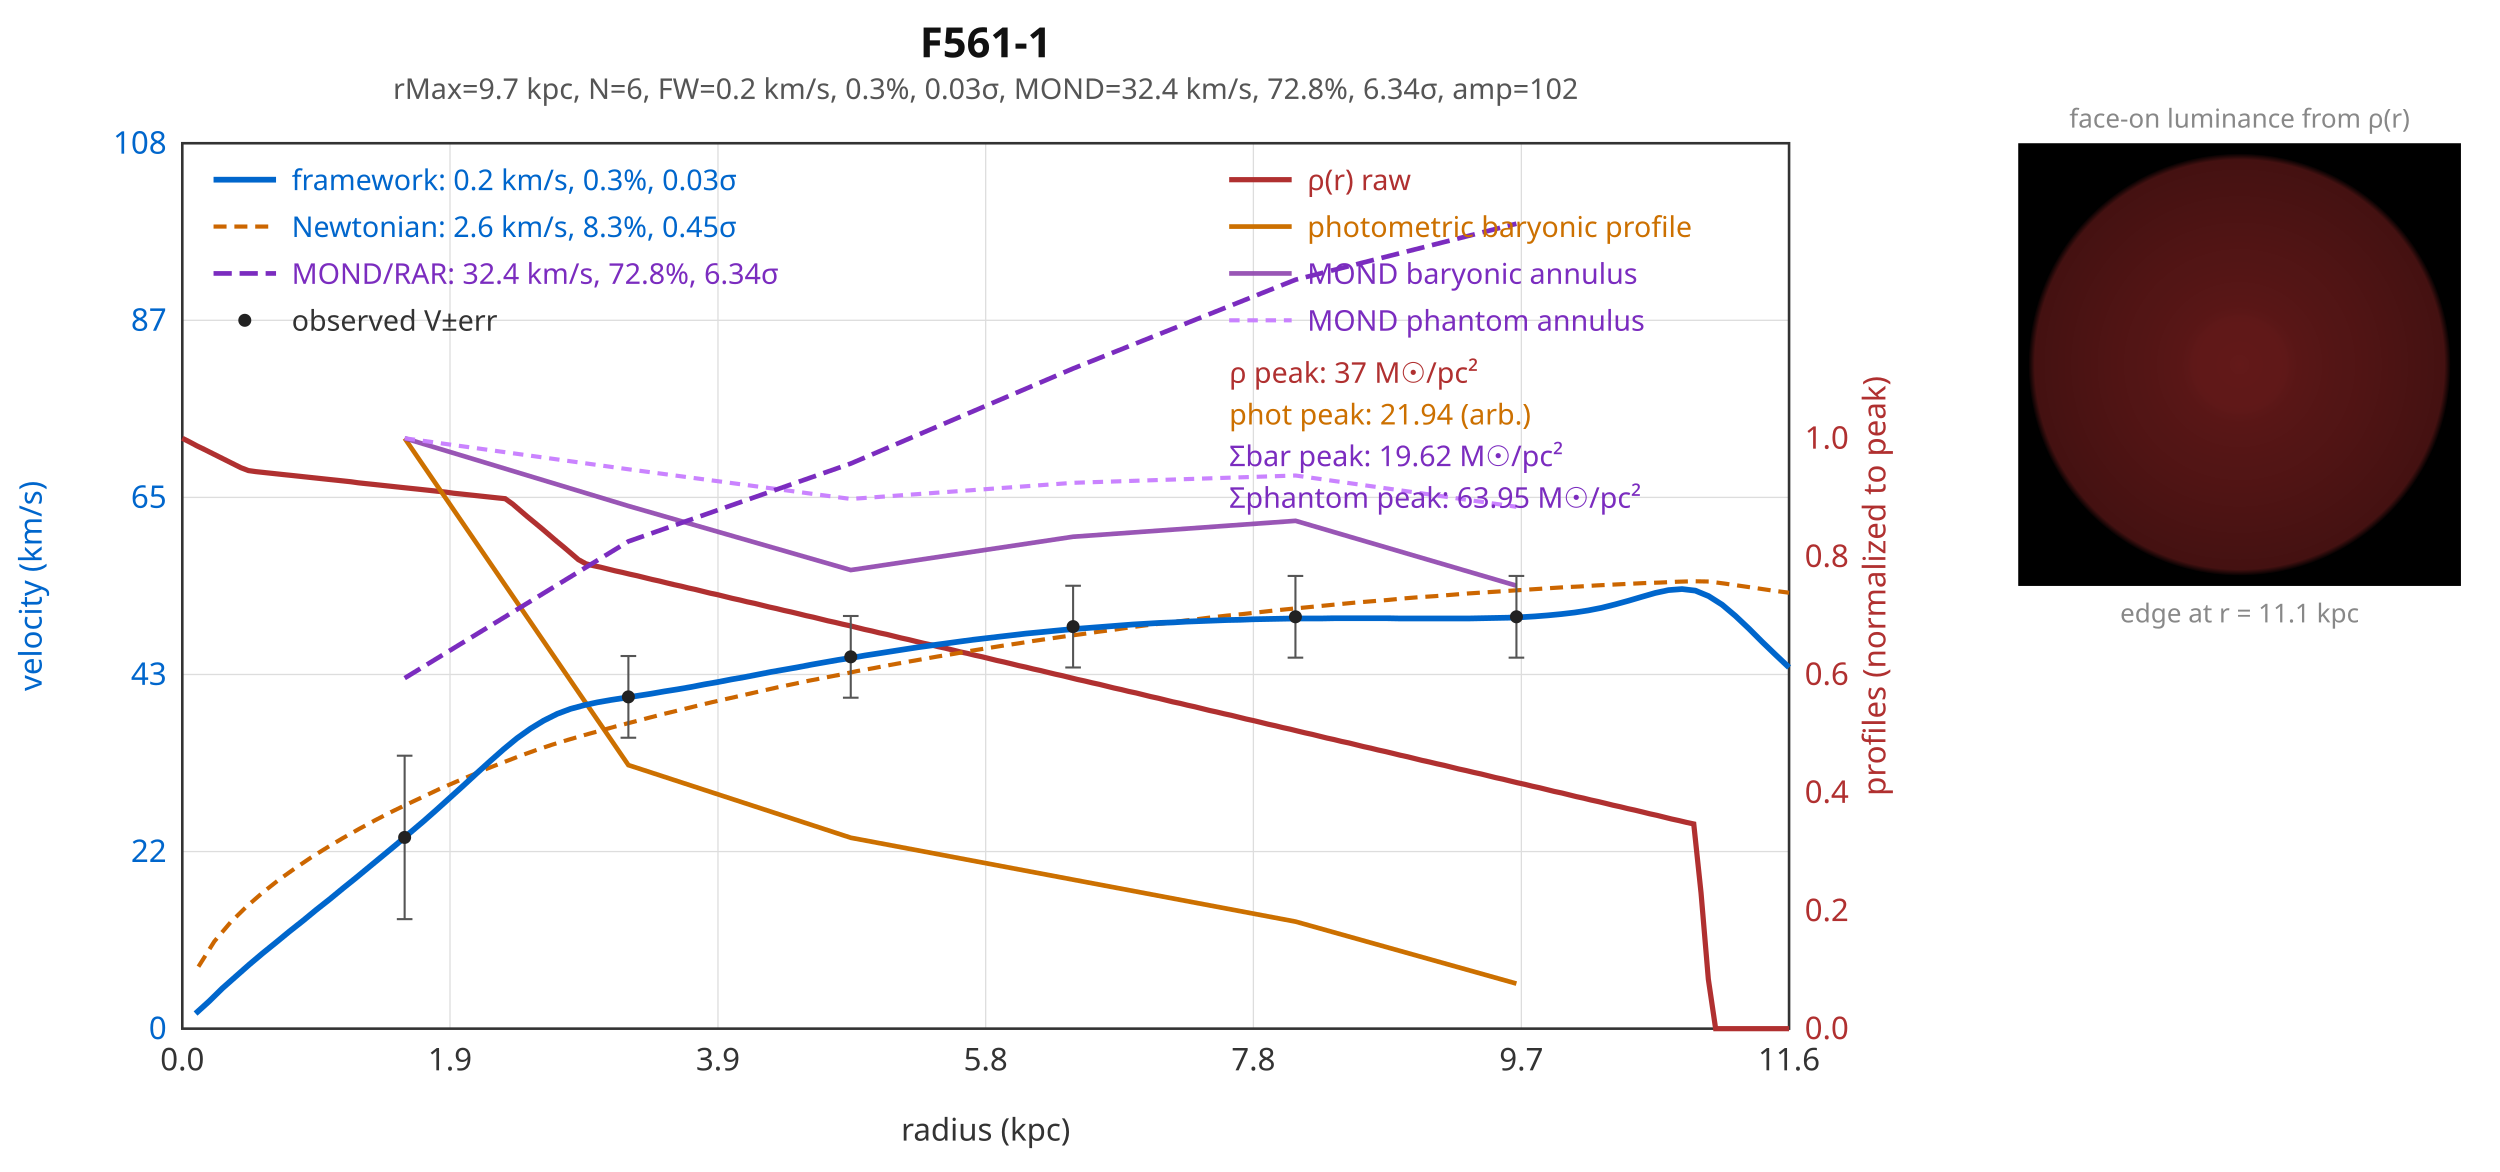
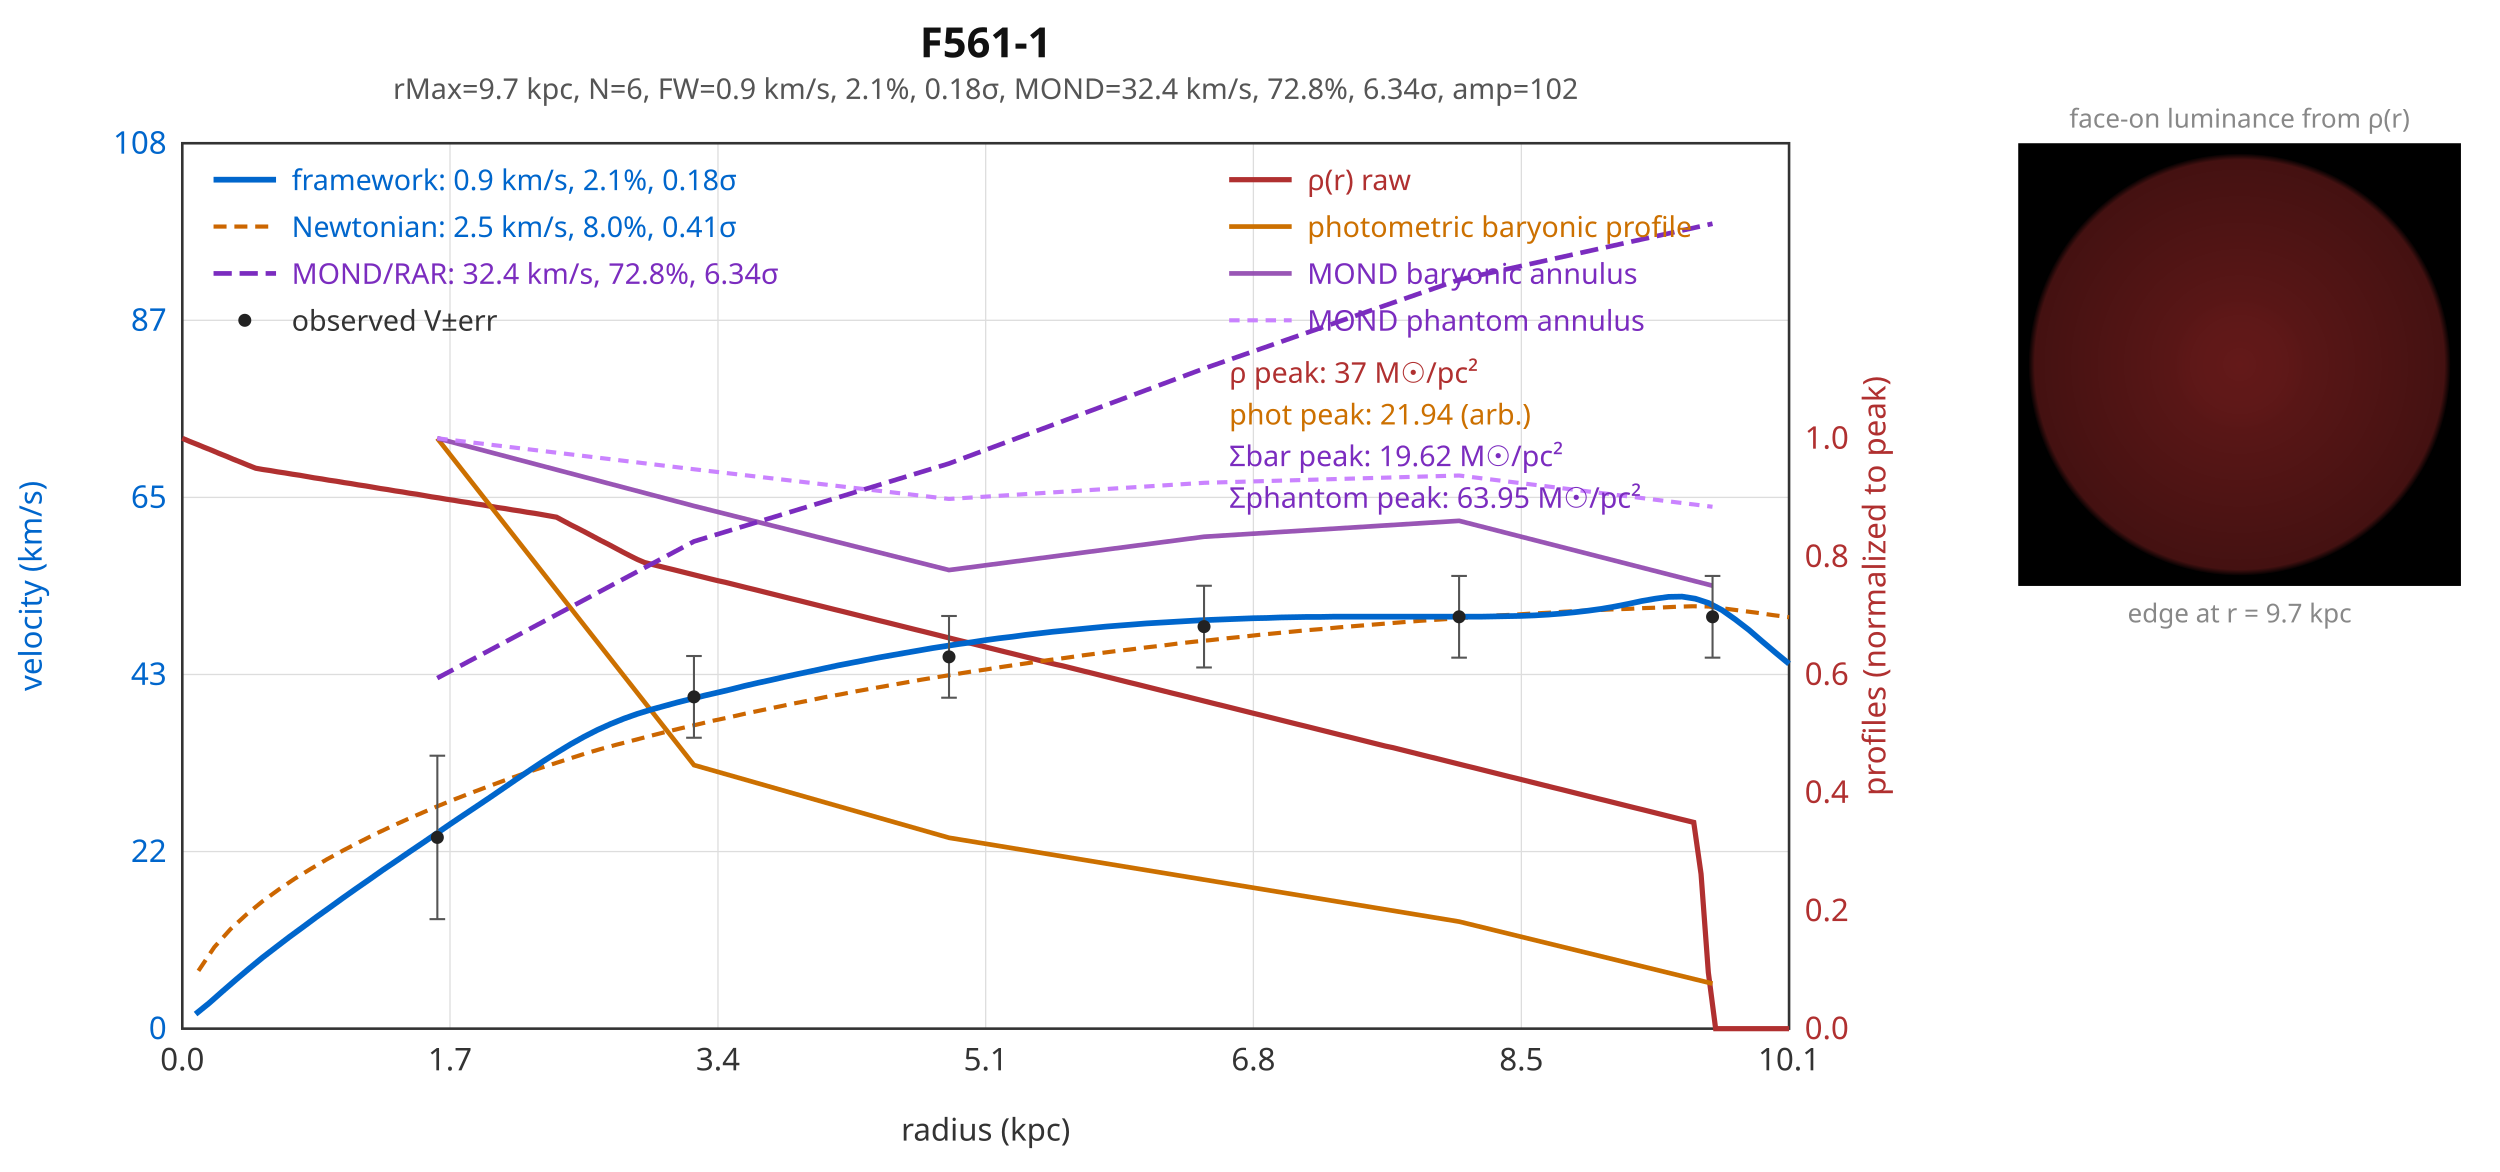
<svg xmlns="http://www.w3.org/2000/svg" viewBox="0 0 960 450" width="960" height="450" font-family="sans-serif" font-size="12">
  <style>
  .ax { stroke: #333; stroke-width: 1; fill: none; }
  .grid { stroke: #ddd; stroke-width: 0.5; fill: none; }
  .lbl { fill: #333; }
  .lbl-l { fill: #0066cc; }
  .lbl-r { fill: #b03030; }
  .obs { fill: #222; }
  .err { stroke: #555; stroke-width: 0.8; fill: none; }
  .fw { stroke: #0066cc; stroke-width: 2.2; fill: none; }
  .nt { stroke: #cc6600; stroke-width: 1.6; fill: none; stroke-dasharray: 5,3; }
  .mond { stroke: #7b2cbf; stroke-width: 1.8; fill: none; stroke-dasharray: 7,3; }
  .lbl-p { fill: #cc7000; }
  .lbl-m { fill: #7b2cbf; }
  .rho { stroke: #b03030; stroke-width: 2.0; fill: none; }
  .phot { stroke: #cc7000; stroke-width: 1.8; fill: none; }
  .mbar { stroke: #8e44ad; stroke-width: 1.8; fill: none; opacity: 0.9; }
  .mph { stroke: #c77dff; stroke-width: 1.6; fill: none; stroke-dasharray: 4,3; opacity: 0.95; }
  .title { fill: #111; font-size: 16px; font-weight: 600; }
  .subtitle { fill: #555; font-size: 11px; }
  .preview-bg { fill: #000; }
  .preview-lbl { fill: #888; font-size: 10px; }
  .legend { font-size: 11px; }
</style>
  <text x="378.5" y="22" text-anchor="middle" class="title">F561-1</text>
-   <text x="378.5" y="38" text-anchor="middle" class="subtitle">rMax=9.7 kpc, N=6, FW=0.2 km/s, 0.3%, 0.03σ, MOND=32.4 km/s, 72.8%, 6.34σ, amp=102</text>
+   <text x="378.5" y="38" text-anchor="middle" class="subtitle">rMax=9.7 kpc, N=6, FW=0.9 km/s, 2.1%, 0.18σ, MOND=32.4 km/s, 72.8%, 6.34σ, amp=102</text>
  <line x1="70" y1="395.0" x2="687" y2="395.0" class="grid" />
  <text x="64" y="399.0" text-anchor="end" class="lbl-l">0</text>
  <line x1="70" y1="327.0" x2="687" y2="327.0" class="grid" />
  <text x="64" y="331.0" text-anchor="end" class="lbl-l">22</text>
  <line x1="70" y1="259.0" x2="687" y2="259.0" class="grid" />
  <text x="64" y="263.0" text-anchor="end" class="lbl-l">43</text>
  <line x1="70" y1="191.0" x2="687" y2="191.0" class="grid" />
  <text x="64" y="195.0" text-anchor="end" class="lbl-l">65</text>
  <line x1="70" y1="123.0" x2="687" y2="123.0" class="grid" />
  <text x="64" y="127.0" text-anchor="end" class="lbl-l">87</text>
  <line x1="70" y1="55.0" x2="687" y2="55.0" class="grid" />
  <text x="64" y="59.0" text-anchor="end" class="lbl-l">108</text>
  <text x="693" y="399.0" text-anchor="start" class="lbl-r">0.0</text>
  <text x="693" y="353.7" text-anchor="start" class="lbl-r">0.2</text>
  <text x="693" y="308.3" text-anchor="start" class="lbl-r">0.4</text>
  <text x="693" y="263.0" text-anchor="start" class="lbl-r">0.6</text>
  <text x="693" y="217.7" text-anchor="start" class="lbl-r">0.8</text>
  <text x="693" y="172.3" text-anchor="start" class="lbl-r">1.0</text>
  <line x1="70.0" y1="55" x2="70.0" y2="395" class="grid" />
  <text x="70.0" y="411" text-anchor="middle" class="lbl">0.0</text>
  <line x1="172.8" y1="55" x2="172.8" y2="395" class="grid" />
-   <text x="172.8" y="411" text-anchor="middle" class="lbl">1.9</text>
+   <text x="172.8" y="411" text-anchor="middle" class="lbl">1.7</text>
  <line x1="275.7" y1="55" x2="275.7" y2="395" class="grid" />
-   <text x="275.7" y="411" text-anchor="middle" class="lbl">3.9</text>
+   <text x="275.7" y="411" text-anchor="middle" class="lbl">3.4</text>
  <line x1="378.5" y1="55" x2="378.5" y2="395" class="grid" />
-   <text x="378.5" y="411" text-anchor="middle" class="lbl">5.8</text>
+   <text x="378.5" y="411" text-anchor="middle" class="lbl">5.1</text>
  <line x1="481.3" y1="55" x2="481.3" y2="395" class="grid" />
-   <text x="481.3" y="411" text-anchor="middle" class="lbl">7.8</text>
+   <text x="481.3" y="411" text-anchor="middle" class="lbl">6.8</text>
  <line x1="584.2" y1="55" x2="584.2" y2="395" class="grid" />
-   <text x="584.2" y="411" text-anchor="middle" class="lbl">9.7</text>
+   <text x="584.2" y="411" text-anchor="middle" class="lbl">8.5</text>
  <line x1="687.0" y1="55" x2="687.0" y2="395" class="grid" />
-   <text x="687.0" y="411" text-anchor="middle" class="lbl">11.6</text>
+   <text x="687.0" y="411" text-anchor="middle" class="lbl">10.1</text>
  <text x="378.5" y="438" text-anchor="middle" class="lbl">radius (kpc)</text>
  <text x="16" y="225" text-anchor="middle" class="lbl-l" transform="rotate(-90, 16, 225)">velocity (km/s)</text>
  <text x="724" y="225" text-anchor="middle" class="lbl-r" transform="rotate(-90, 724, 225)">profiles (normalized to peak)</text>
  <rect x="70" y="55" width="617" height="340" class="ax" />
-   <path d="M 70.0,168.3 L 72.8,169.7 L 75.6,171.2 L 78.5,172.6 L 81.3,174.0 L 84.1,175.4 L 86.9,176.8 L 89.7,178.2 L 92.5,179.6 L 95.4,180.7 L 98.2,181.1 L 101.0,181.4 L 103.8,181.7 L 106.6,182.0 L 109.4,182.3 L 112.3,182.6 L 115.1,182.9 L 117.9,183.2 L 120.7,183.5 L 123.5,183.8 L 126.3,184.1 L 129.2,184.4 L 132.0,184.7 L 134.8,185.0 L 137.6,185.4 L 140.4,185.7 L 143.3,186.0 L 146.1,186.3 L 148.9,186.6 L 151.7,186.9 L 154.5,187.2 L 157.3,187.5 L 160.2,187.8 L 163.0,188.1 L 165.8,188.4 L 168.6,188.7 L 171.4,189.0 L 174.2,189.4 L 177.1,189.7 L 179.9,190.0 L 182.7,190.3 L 185.5,190.6 L 188.3,190.9 L 191.1,191.2 L 194.0,191.5 L 196.8,193.5 L 199.6,195.9 L 202.4,198.3 L 205.2,200.6 L 208.1,203.0 L 210.9,205.4 L 213.7,207.8 L 216.5,210.1 L 219.3,212.5 L 222.1,214.9 L 225.0,216.5 L 227.8,217.2 L 230.6,217.8 L 233.4,218.5 L 236.2,219.2 L 239.0,219.8 L 241.9,220.5 L 244.7,221.1 L 247.5,221.8 L 250.3,222.5 L 253.1,223.1 L 255.9,223.8 L 258.8,224.5 L 261.6,225.1 L 264.4,225.8 L 267.2,226.4 L 270.0,227.1 L 272.8,227.8 L 275.7,228.4 L 278.5,229.1 L 281.3,229.8 L 284.1,230.4 L 286.9,231.1 L 289.8,231.7 L 292.6,232.4 L 295.4,233.1 L 298.2,233.7 L 301.0,234.4 L 303.8,235.0 L 306.7,235.7 L 309.5,236.4 L 312.3,237.0 L 315.1,237.7 L 317.9,238.4 L 320.7,239.0 L 323.6,239.7 L 326.4,240.3 L 329.2,241.0 L 332.0,241.7 L 334.8,242.3 L 337.6,243.0 L 340.5,243.6 L 343.3,244.3 L 346.1,245.0 L 348.9,245.6 L 351.7,246.3 L 354.6,247.0 L 357.4,247.6 L 360.2,248.3 L 363.0,248.9 L 365.8,249.6 L 368.6,250.3 L 371.5,250.9 L 374.3,251.6 L 377.1,252.2 L 379.9,252.9 L 382.7,253.6 L 385.5,254.2 L 388.4,254.9 L 391.2,255.6 L 394.0,256.2 L 396.8,256.9 L 399.6,257.5 L 402.4,258.2 L 405.3,258.9 L 408.1,259.5 L 410.9,260.2 L 413.7,260.9 L 416.5,261.5 L 419.4,262.2 L 422.2,262.8 L 425.0,263.5 L 427.8,264.2 L 430.6,264.8 L 433.4,265.5 L 436.3,266.1 L 439.1,266.8 L 441.9,267.5 L 444.7,268.1 L 447.5,268.8 L 450.3,269.5 L 453.2,270.1 L 456.0,270.8 L 458.8,271.4 L 461.6,272.1 L 464.4,272.8 L 467.2,273.4 L 470.1,274.1 L 472.9,274.7 L 475.7,275.4 L 478.5,276.1 L 481.3,276.7 L 484.2,277.4 L 487.0,278.1 L 489.8,278.7 L 492.6,279.4 L 495.4,280.0 L 498.2,280.7 L 501.1,281.4 L 503.9,282.0 L 506.7,282.7 L 509.5,283.4 L 512.3,284.0 L 515.1,284.7 L 518.0,285.3 L 520.8,286.0 L 523.6,286.7 L 526.4,287.3 L 529.2,288.0 L 532.0,288.6 L 534.9,289.3 L 537.7,290.0 L 540.5,290.6 L 543.3,291.3 L 546.1,292.0 L 548.9,292.6 L 551.8,293.3 L 554.6,293.9 L 557.4,294.6 L 560.2,295.3 L 563.0,295.9 L 565.9,296.6 L 568.7,297.2 L 571.5,297.9 L 574.3,298.6 L 577.1,299.2 L 579.9,299.9 L 582.8,300.6 L 585.6,301.2 L 588.4,301.9 L 591.2,302.5 L 594.0,303.2 L 596.8,303.9 L 599.7,304.5 L 602.5,305.2 L 605.3,305.9 L 608.1,306.5 L 610.9,307.2 L 613.7,307.8 L 616.6,308.5 L 619.4,309.2 L 622.2,309.8 L 625.0,310.5 L 627.8,311.1 L 630.7,311.8 L 633.5,312.5 L 636.3,313.1 L 639.1,313.8 L 641.9,314.5 L 644.7,315.1 L 647.6,315.8 L 650.4,316.4 L 653.2,342.9 L 656.0,376.0 L 658.8,395.0 L 661.6,395.0 L 664.5,395.0 L 667.3,395.0 L 670.1,395.0 L 672.9,395.0 L 675.7,395.0 L 678.5,395.0 L 681.4,395.0 L 684.2,395.0 L 687.0,395.0" class="rho" />
-   <path d="M 155.4,168.3 L 241.3,293.8 L 326.7,321.7 L 412.1,337.8 L 497.5,353.9 L 582.3,377.7" class="phot" />
-   <path d="M 155.4,168.3 L 241.3,194.3 L 326.7,218.9 L 412.1,206.1 L 497.5,200.0 L 582.3,224.9" class="mbar" />
-   <path d="M 155.4,168.3 L 241.3,180.2 L 326.7,191.6 L 412.1,185.4 L 497.5,182.6 L 582.3,194.6" class="mph" />
-   <path d="M 76.2,371.2 L 82.3,361.5 L 88.5,354.2 L 94.7,348.1 L 100.8,342.8 L 107.0,337.9 L 113.2,333.5 L 119.4,329.3 L 125.5,325.5 L 131.7,321.8 L 137.9,318.3 L 144.0,315.0 L 150.2,311.8 L 156.4,308.8 L 162.6,305.9 L 168.7,303.0 L 174.9,300.3 L 181.1,297.7 L 187.2,295.1 L 193.4,292.7 L 199.6,290.3 L 205.7,288.1 L 211.9,286.0 L 218.1,284.1 L 224.3,282.3 L 230.4,280.6 L 236.6,278.9 L 242.8,277.3 L 248.9,275.7 L 255.1,274.1 L 261.3,272.6 L 267.4,271.1 L 273.6,269.6 L 279.8,268.2 L 286.0,266.8 L 292.1,265.4 L 298.3,264.0 L 304.5,262.7 L 310.6,261.4 L 316.8,260.2 L 323.0,259.0 L 329.1,257.7 L 335.3,256.6 L 341.5,255.4 L 347.6,254.3 L 353.8,253.2 L 360.0,252.1 L 366.2,251.1 L 372.3,250.0 L 378.5,249.0 L 384.7,248.0 L 390.8,247.1 L 397.0,246.1 L 403.2,245.2 L 409.4,244.3 L 415.5,243.5 L 421.7,242.6 L 427.9,241.8 L 434.0,240.9 L 440.2,240.1 L 446.4,239.4 L 452.5,238.6 L 458.7,237.9 L 464.9,237.1 L 471.1,236.4 L 477.2,235.8 L 483.4,235.1 L 489.6,234.4 L 495.7,233.8 L 501.9,233.2 L 508.1,232.6 L 514.2,232.0 L 520.4,231.4 L 526.6,230.9 L 532.8,230.4 L 538.9,229.8 L 545.1,229.3 L 551.3,228.9 L 557.4,228.4 L 563.6,227.9 L 569.8,227.5 L 575.9,227.1 L 582.1,226.7 L 588.3,226.3 L 594.4,225.9 L 600.6,225.5 L 606.8,225.2 L 613.0,224.8 L 619.1,224.5 L 625.3,224.2 L 631.5,223.9 L 637.6,223.7 L 643.8,223.4 L 650.0,223.2 L 656.2,223.3 L 662.3,224.1 L 668.5,225.0 L 674.7,225.9 L 680.8,226.8 L 687.0,227.6" class="nt" />
-   <path d="M 155.4,260.4 L 241.3,207.9 L 326.7,178.0 L 412.1,141.5 L 497.5,107.4 L 582.3,85.9" class="mond" />
-   <path d="M 75.1,389.2 L 80.3,384.5 L 85.4,379.5 L 90.6,374.9 L 95.7,370.4 L 100.8,366.1 L 106.0,361.9 L 111.1,357.7 L 116.3,353.6 L 121.4,349.4 L 126.6,345.3 L 131.7,341.1 L 136.8,337.0 L 142.0,332.7 L 147.1,328.5 L 152.3,324.2 L 157.4,319.8 L 162.6,315.4 L 167.7,310.9 L 172.8,306.3 L 178.0,301.6 L 183.1,296.9 L 188.3,292.2 L 193.4,287.7 L 198.5,283.5 L 203.7,279.8 L 208.8,276.7 L 214.0,274.1 L 219.1,272.2 L 224.3,270.8 L 229.4,269.7 L 234.5,268.8 L 239.7,268.0 L 244.8,267.2 L 250.0,266.4 L 255.1,265.5 L 260.2,264.7 L 265.4,263.8 L 270.5,262.8 L 275.7,261.9 L 280.8,260.9 L 286.0,260.0 L 291.1,259.0 L 296.2,258.0 L 301.4,257.1 L 306.5,256.2 L 311.7,255.2 L 316.8,254.3 L 321.9,253.4 L 327.1,252.6 L 332.2,251.7 L 337.4,250.9 L 342.5,250.1 L 347.6,249.3 L 352.8,248.5 L 357.9,247.8 L 363.1,247.1 L 368.2,246.4 L 373.4,245.7 L 378.5,245.1 L 383.6,244.5 L 388.8,243.9 L 393.9,243.3 L 399.1,242.8 L 404.2,242.3 L 409.4,241.8 L 414.5,241.4 L 419.6,241.0 L 424.8,240.6 L 429.9,240.2 L 435.1,239.8 L 440.2,239.5 L 445.3,239.2 L 450.5,239.0 L 455.6,238.7 L 460.8,238.5 L 465.9,238.3 L 471.1,238.1 L 476.2,238.0 L 481.3,237.8 L 486.5,237.7 L 491.6,237.6 L 496.8,237.5 L 501.9,237.5 L 507.0,237.5 L 512.2,237.4 L 517.3,237.4 L 522.5,237.4 L 527.6,237.4 L 532.8,237.4 L 537.9,237.5 L 543.0,237.5 L 548.2,237.5 L 553.3,237.5 L 558.5,237.5 L 563.6,237.5 L 568.7,237.4 L 573.9,237.3 L 579.0,237.2 L 584.2,237.0 L 589.3,236.7 L 594.4,236.3 L 599.6,235.8 L 604.7,235.2 L 609.9,234.4 L 615.0,233.4 L 620.2,232.1 L 625.3,230.7 L 630.4,229.2 L 635.6,227.7 L 640.7,226.6 L 645.9,226.2 L 651.0,226.8 L 656.1,228.9 L 661.3,232.2 L 666.4,236.5 L 671.6,241.4 L 676.7,246.5 L 681.9,251.5 L 687.0,256.3" class="fw" />
-   <line x1="155.38" y1="290.19" x2="155.38" y2="352.95" class="err" />
-   <line x1="152.38" y1="290.19" x2="158.38" y2="290.19" class="err" />
-   <line x1="152.38" y1="352.95" x2="158.38" y2="352.95" class="err" />
-   <circle cx="155.38" cy="321.57" r="2.5" class="obs" />
-   <line x1="241.30" y1="251.91" x2="241.30" y2="283.29" class="err" />
-   <line x1="238.30" y1="251.91" x2="244.30" y2="251.91" class="err" />
-   <line x1="238.30" y1="283.29" x2="244.30" y2="283.29" class="err" />
-   <circle cx="241.30" cy="267.60" r="2.5" class="obs" />
-   <line x1="326.69" y1="236.54" x2="326.69" y2="267.92" class="err" />
-   <line x1="323.69" y1="236.54" x2="329.69" y2="236.54" class="err" />
-   <line x1="323.69" y1="267.92" x2="329.69" y2="267.92" class="err" />
-   <circle cx="326.69" cy="252.23" r="2.5" class="obs" />
-   <line x1="412.07" y1="224.93" x2="412.07" y2="256.31" class="err" />
-   <line x1="409.07" y1="224.93" x2="415.07" y2="224.93" class="err" />
-   <line x1="409.07" y1="256.31" x2="415.07" y2="256.31" class="err" />
-   <circle cx="412.07" cy="240.62" r="2.5" class="obs" />
-   <line x1="497.45" y1="221.16" x2="497.45" y2="252.54" class="err" />
-   <line x1="494.45" y1="221.16" x2="500.45" y2="221.16" class="err" />
-   <line x1="494.45" y1="252.54" x2="500.45" y2="252.54" class="err" />
-   <circle cx="497.45" cy="236.85" r="2.5" class="obs" />
-   <line x1="582.31" y1="221.16" x2="582.31" y2="252.54" class="err" />
-   <line x1="579.31" y1="221.16" x2="585.31" y2="221.16" class="err" />
-   <line x1="579.31" y1="252.54" x2="585.31" y2="252.54" class="err" />
-   <circle cx="582.31" cy="236.85" r="2.5" class="obs" />
+   <path d="M 70.0,168.3 L 72.8,169.5 L 75.6,170.6 L 78.5,171.8 L 81.3,172.9 L 84.1,174.1 L 86.9,175.2 L 89.7,176.4 L 92.5,177.5 L 95.4,178.7 L 98.2,179.8 L 101.0,180.3 L 103.8,180.7 L 106.6,181.2 L 109.4,181.6 L 112.3,182.1 L 115.1,182.5 L 117.9,183.0 L 120.7,183.5 L 123.5,183.9 L 126.3,184.4 L 129.2,184.8 L 132.0,185.3 L 134.8,185.7 L 137.6,186.2 L 140.4,186.6 L 143.3,187.1 L 146.1,187.6 L 148.9,188.0 L 151.7,188.5 L 154.5,188.9 L 157.3,189.4 L 160.2,189.8 L 163.0,190.3 L 165.8,190.8 L 168.6,191.2 L 171.4,191.7 L 174.2,192.1 L 177.1,192.6 L 179.9,193.0 L 182.7,193.5 L 185.5,193.9 L 188.3,194.4 L 191.1,194.9 L 194.0,195.3 L 196.8,195.8 L 199.6,196.2 L 202.4,196.7 L 205.2,197.1 L 208.1,197.6 L 210.9,198.1 L 213.7,198.6 L 216.5,200.1 L 219.3,201.6 L 222.1,203.0 L 225.0,204.5 L 227.8,206.0 L 230.6,207.5 L 233.4,208.9 L 236.2,210.4 L 239.0,211.9 L 241.9,213.4 L 244.7,214.8 L 247.5,216.0 L 250.3,216.7 L 253.1,217.4 L 255.9,218.1 L 258.8,218.8 L 261.6,219.5 L 264.4,220.2 L 267.2,220.9 L 270.0,221.6 L 272.8,222.3 L 275.7,223.0 L 278.5,223.6 L 281.3,224.3 L 284.1,225.0 L 286.9,225.7 L 289.8,226.4 L 292.6,227.1 L 295.4,227.8 L 298.2,228.5 L 301.0,229.2 L 303.8,229.9 L 306.7,230.6 L 309.5,231.3 L 312.3,232.0 L 315.1,232.7 L 317.9,233.4 L 320.7,234.1 L 323.6,234.8 L 326.4,235.5 L 329.2,236.2 L 332.0,236.9 L 334.8,237.6 L 337.6,238.3 L 340.5,239.0 L 343.3,239.7 L 346.1,240.4 L 348.9,241.1 L 351.7,241.8 L 354.6,242.5 L 357.4,243.2 L 360.2,243.9 L 363.0,244.6 L 365.8,245.3 L 368.6,246.0 L 371.5,246.7 L 374.3,247.4 L 377.1,248.1 L 379.9,248.8 L 382.7,249.5 L 385.5,250.2 L 388.4,250.9 L 391.2,251.6 L 394.0,252.3 L 396.8,253.0 L 399.6,253.7 L 402.4,254.4 L 405.3,255.1 L 408.1,255.7 L 410.9,256.4 L 413.7,257.1 L 416.5,257.8 L 419.4,258.5 L 422.2,259.2 L 425.0,259.9 L 427.8,260.6 L 430.6,261.3 L 433.4,262.0 L 436.3,262.7 L 439.1,263.4 L 441.9,264.1 L 444.7,264.8 L 447.5,265.5 L 450.3,266.2 L 453.2,266.9 L 456.0,267.6 L 458.8,268.3 L 461.6,269.0 L 464.4,269.7 L 467.2,270.4 L 470.1,271.1 L 472.9,271.8 L 475.7,272.5 L 478.5,273.2 L 481.3,273.9 L 484.2,274.6 L 487.0,275.3 L 489.8,276.0 L 492.6,276.7 L 495.4,277.4 L 498.2,278.1 L 501.1,278.8 L 503.9,279.5 L 506.7,280.2 L 509.5,280.9 L 512.3,281.6 L 515.1,282.3 L 518.0,283.0 L 520.8,283.7 L 523.6,284.4 L 526.4,285.1 L 529.2,285.8 L 532.0,286.5 L 534.9,287.1 L 537.7,287.8 L 540.5,288.5 L 543.3,289.2 L 546.1,289.9 L 548.9,290.6 L 551.8,291.3 L 554.6,292.0 L 557.4,292.7 L 560.2,293.4 L 563.0,294.1 L 565.9,294.8 L 568.7,295.5 L 571.5,296.2 L 574.3,296.9 L 577.1,297.6 L 579.9,298.3 L 582.8,299.0 L 585.6,299.7 L 588.4,300.4 L 591.2,301.1 L 594.0,301.8 L 596.8,302.5 L 599.7,303.2 L 602.5,303.9 L 605.3,304.6 L 608.1,305.3 L 610.9,306.0 L 613.7,306.7 L 616.6,307.4 L 619.4,308.1 L 622.2,308.8 L 625.0,309.5 L 627.8,310.2 L 630.7,310.9 L 633.5,311.6 L 636.3,312.3 L 639.1,313.0 L 641.9,313.7 L 644.7,314.4 L 647.6,315.1 L 650.4,315.8 L 653.2,335.6 L 656.0,373.4 L 658.8,395.0 L 661.6,395.0 L 664.5,395.0 L 667.3,395.0 L 670.1,395.0 L 672.9,395.0 L 675.7,395.0 L 678.5,395.0 L 681.4,395.0 L 684.2,395.0 L 687.0,395.0" class="rho" />
+   <path d="M 167.9,168.3 L 266.5,293.8 L 364.4,321.7 L 462.4,337.8 L 560.3,353.9 L 657.6,377.7" class="phot" />
+   <path d="M 167.9,168.3 L 266.5,194.3 L 364.4,218.9 L 462.4,206.1 L 560.3,200.0 L 657.6,224.9" class="mbar" />
+   <path d="M 167.9,168.3 L 266.5,180.2 L 364.4,191.6 L 462.4,185.4 L 560.3,182.6 L 657.6,194.6" class="mph" />
+   <path d="M 76.2,372.8 L 82.3,363.7 L 88.5,356.8 L 94.7,351.1 L 100.8,346.1 L 107.0,341.6 L 113.2,337.4 L 119.4,333.6 L 125.5,330.0 L 131.7,326.6 L 137.9,323.4 L 144.0,320.3 L 150.2,317.4 L 156.4,314.6 L 162.6,311.9 L 168.7,309.3 L 174.9,306.8 L 181.1,304.4 L 187.2,302.1 L 193.4,299.8 L 199.6,297.6 L 205.7,295.5 L 211.9,293.5 L 218.1,291.5 L 224.3,289.5 L 230.4,287.7 L 236.6,286.0 L 242.8,284.4 L 248.9,282.8 L 255.1,281.2 L 261.3,279.7 L 267.4,278.3 L 273.6,276.8 L 279.8,275.5 L 285.9,274.1 L 292.1,272.8 L 298.3,271.5 L 304.5,270.2 L 310.6,269.0 L 316.8,267.7 L 323.0,266.6 L 329.1,265.4 L 335.3,264.3 L 341.5,263.2 L 347.7,262.1 L 353.8,261.0 L 360.0,260.0 L 366.2,259.0 L 372.3,258.0 L 378.5,257.1 L 384.7,256.1 L 390.8,255.2 L 397.0,254.3 L 403.2,253.4 L 409.3,252.6 L 415.5,251.7 L 421.7,250.9 L 427.9,250.1 L 434.0,249.4 L 440.2,248.6 L 446.4,247.9 L 452.5,247.1 L 458.7,246.4 L 464.9,245.8 L 471.1,245.1 L 477.2,244.5 L 483.4,243.8 L 489.6,243.2 L 495.7,242.6 L 501.9,242.0 L 508.1,241.5 L 514.2,240.9 L 520.4,240.4 L 526.6,239.9 L 532.8,239.4 L 538.9,238.9 L 545.1,238.4 L 551.3,238.0 L 557.4,237.6 L 563.6,237.1 L 569.8,236.7 L 575.9,236.3 L 582.1,236.0 L 588.3,235.6 L 594.5,235.3 L 600.6,234.9 L 606.8,234.6 L 613.0,234.3 L 619.1,234.0 L 625.3,233.8 L 631.5,233.5 L 637.6,233.3 L 643.8,233.0 L 650.0,232.8 L 656.1,232.9 L 662.3,233.7 L 668.5,234.5 L 674.7,235.3 L 680.8,236.2 L 687.0,237.0" class="nt" />
+   <path d="M 167.9,260.4 L 266.5,207.9 L 364.4,178.0 L 462.4,141.5 L 560.3,107.4 L 657.6,85.9" class="mond" />
+   <path d="M 75.1,389.4 L 80.3,385.2 L 85.4,380.7 L 90.6,376.2 L 95.7,371.9 L 100.8,367.7 L 106.0,363.7 L 111.1,359.8 L 116.3,356.0 L 121.4,352.2 L 126.6,348.5 L 131.7,344.8 L 136.8,341.2 L 142.0,337.6 L 147.1,334.0 L 152.3,330.5 L 157.4,327.0 L 162.6,323.5 L 167.7,320.0 L 172.8,316.5 L 178.0,313.0 L 183.1,309.6 L 188.3,306.1 L 193.4,302.6 L 198.5,299.1 L 203.7,295.6 L 208.8,292.2 L 214.0,288.9 L 219.1,285.8 L 224.3,282.9 L 229.4,280.3 L 234.5,278.0 L 239.7,275.9 L 244.8,274.1 L 250.0,272.5 L 255.1,271.1 L 260.2,269.7 L 265.4,268.4 L 270.5,267.1 L 275.7,265.9 L 280.8,264.7 L 285.9,263.4 L 291.1,262.2 L 296.2,261.1 L 301.4,259.9 L 306.5,258.8 L 311.7,257.7 L 316.8,256.6 L 321.9,255.5 L 327.1,254.5 L 332.2,253.5 L 337.4,252.5 L 342.5,251.6 L 347.6,250.7 L 352.8,249.8 L 357.9,248.9 L 363.1,248.1 L 368.2,247.3 L 373.4,246.6 L 378.5,245.8 L 383.6,245.1 L 388.8,244.5 L 393.9,243.8 L 399.1,243.2 L 404.2,242.6 L 409.4,242.1 L 414.5,241.6 L 419.6,241.1 L 424.8,240.6 L 429.9,240.2 L 435.1,239.8 L 440.2,239.4 L 445.3,239.1 L 450.5,238.8 L 455.6,238.5 L 460.8,238.2 L 465.9,238.0 L 471.0,237.8 L 476.2,237.6 L 481.3,237.4 L 486.5,237.3 L 491.6,237.1 L 496.8,237.0 L 501.9,236.9 L 507.0,236.9 L 512.2,236.8 L 517.3,236.8 L 522.5,236.8 L 527.6,236.8 L 532.8,236.8 L 537.9,236.8 L 543.0,236.8 L 548.2,236.8 L 553.3,236.8 L 558.5,236.8 L 563.6,236.8 L 568.7,236.8 L 573.9,236.7 L 579.0,236.6 L 584.2,236.5 L 589.3,236.3 L 594.5,236.0 L 599.6,235.6 L 604.7,235.1 L 609.9,234.5 L 615.0,233.8 L 620.2,232.9 L 625.3,231.9 L 630.4,230.8 L 635.6,229.9 L 640.7,229.2 L 645.9,229.1 L 651.0,229.9 L 656.2,231.6 L 661.3,234.3 L 666.4,237.9 L 671.6,241.9 L 676.7,246.3 L 681.9,250.7 L 687.0,254.9" class="fw" />
+   <line x1="167.94" y1="290.19" x2="167.94" y2="352.95" class="err" />
+   <line x1="164.94" y1="290.19" x2="170.94" y2="290.19" class="err" />
+   <line x1="164.94" y1="352.95" x2="170.94" y2="352.95" class="err" />
+   <circle cx="167.94" cy="321.57" r="2.5" class="obs" />
+   <line x1="266.48" y1="251.91" x2="266.48" y2="283.29" class="err" />
+   <line x1="263.48" y1="251.91" x2="269.48" y2="251.91" class="err" />
+   <line x1="263.48" y1="283.29" x2="269.48" y2="283.29" class="err" />
+   <circle cx="266.48" cy="267.60" r="2.5" class="obs" />
+   <line x1="364.42" y1="236.54" x2="364.42" y2="267.92" class="err" />
+   <line x1="361.42" y1="236.54" x2="367.42" y2="236.54" class="err" />
+   <line x1="361.42" y1="267.92" x2="367.42" y2="267.92" class="err" />
+   <circle cx="364.42" cy="252.23" r="2.5" class="obs" />
+   <line x1="462.35" y1="224.93" x2="462.35" y2="256.31" class="err" />
+   <line x1="459.35" y1="224.93" x2="465.35" y2="224.93" class="err" />
+   <line x1="459.35" y1="256.31" x2="465.35" y2="256.31" class="err" />
+   <circle cx="462.35" cy="240.62" r="2.5" class="obs" />
+   <line x1="560.29" y1="221.16" x2="560.29" y2="252.54" class="err" />
+   <line x1="557.29" y1="221.16" x2="563.29" y2="221.16" class="err" />
+   <line x1="557.29" y1="252.54" x2="563.29" y2="252.54" class="err" />
+   <circle cx="560.29" cy="236.85" r="2.5" class="obs" />
+   <line x1="657.62" y1="221.16" x2="657.62" y2="252.54" class="err" />
+   <line x1="654.62" y1="221.16" x2="660.62" y2="221.16" class="err" />
+   <line x1="654.62" y1="252.54" x2="660.62" y2="252.54" class="err" />
+   <circle cx="657.62" cy="236.85" r="2.5" class="obs" />
  <g class="legend">
    <line x1="82" y1="69" x2="106" y2="69" class="fw" />
-     <text x="112" y="73" class="lbl-l">framework: 0.2 km/s, 0.3%, 0.03σ</text>
+     <text x="112" y="73" class="lbl-l">framework: 0.9 km/s, 2.1%, 0.18σ</text>
    <line x1="82" y1="87" x2="106" y2="87" class="nt" />
-     <text x="112" y="91" class="lbl-l">Newtonian: 2.6 km/s, 8.3%, 0.45σ</text>
+     <text x="112" y="91" class="lbl-l">Newtonian: 2.5 km/s, 8.0%, 0.41σ</text>
    <line x1="82" y1="105" x2="106" y2="105" class="mond" />
    <text x="112" y="109" class="lbl-m">MOND/RAR: 32.4 km/s, 72.8%, 6.34σ</text>
    <circle cx="94" cy="123" r="2.5" class="obs" />
    <text x="112" y="127" class="lbl">observed V±err</text>
  </g>
  <g class="legend">
    <line x1="472" y1="69" x2="496" y2="69" class="rho" />
    <text x="502" y="73" class="lbl-r">ρ(r) raw</text>
    <line x1="472" y1="87" x2="496" y2="87" class="phot" />
    <text x="502" y="91" class="lbl-p">photometric baryonic profile</text>
    <line x1="472" y1="105" x2="496" y2="105" class="mbar" />
    <text x="502" y="109" class="lbl-m">MOND baryonic annulus</text>
    <line x1="472" y1="123" x2="496" y2="123" class="mph" />
    <text x="502" y="127" class="lbl-m">MOND phantom annulus</text>
    <text x="472" y="147" class="lbl-r">ρ peak: 37 M☉/pc²</text>
    <text x="472" y="163" class="lbl-p">phot peak: 21.94 (arb.)</text>
    <text x="472" y="179" class="lbl-m">Σbar peak: 19.62 M☉/pc²</text>
    <text x="472" y="195" class="lbl-m">Σphantom peak: 63.95 M☉/pc²</text>
  </g>
  <rect x="775" y="55" width="170" height="170" class="preview-bg" />
  <defs>
    <radialGradient id="g_F561_1" cx="0.5" cy="0.5" r="0.5">
      <stop offset="0" stop-color="rgb(100,25,25)" />
-       <stop offset="0.031" stop-color="rgb(98,25,25)" />
-       <stop offset="0.062" stop-color="rgb(97,24,24)" />
+       <stop offset="0.031" stop-color="rgb(99,25,25)" />
+       <stop offset="0.062" stop-color="rgb(98,25,25)" />
      <stop offset="0.094" stop-color="rgb(97,24,24)" />
      <stop offset="0.125" stop-color="rgb(96,24,24)" />
      <stop offset="0.156" stop-color="rgb(96,24,24)" />
-       <stop offset="0.188" stop-color="rgb(96,24,24)" />
-       <stop offset="0.219" stop-color="rgb(95,24,24)" />
-       <stop offset="0.25" stop-color="rgb(91,23,23)" />
-       <stop offset="0.281" stop-color="rgb(89,22,22)" />
-       <stop offset="0.312" stop-color="rgb(88,22,22)" />
-       <stop offset="0.344" stop-color="rgb(87,22,22)" />
-       <stop offset="0.375" stop-color="rgb(86,22,22)" />
-       <stop offset="0.406" stop-color="rgb(85,21,21)" />
-       <stop offset="0.438" stop-color="rgb(84,21,21)" />
-       <stop offset="0.469" stop-color="rgb(83,21,21)" />
-       <stop offset="0.5" stop-color="rgb(82,21,21)" />
+       <stop offset="0.188" stop-color="rgb(95,24,24)" />
+       <stop offset="0.219" stop-color="rgb(94,24,24)" />
+       <stop offset="0.25" stop-color="rgb(93,23,23)" />
+       <stop offset="0.281" stop-color="rgb(91,23,23)" />
+       <stop offset="0.312" stop-color="rgb(89,22,22)" />
+       <stop offset="0.344" stop-color="rgb(88,22,22)" />
+       <stop offset="0.375" stop-color="rgb(87,22,22)" />
+       <stop offset="0.406" stop-color="rgb(86,22,22)" />
+       <stop offset="0.438" stop-color="rgb(85,21,21)" />
+       <stop offset="0.469" stop-color="rgb(84,21,21)" />
+       <stop offset="0.5" stop-color="rgb(83,21,21)" />
      <stop offset="0.531" stop-color="rgb(82,21,21)" />
      <stop offset="0.562" stop-color="rgb(81,20,20)" />
      <stop offset="0.594" stop-color="rgb(80,20,20)" />
      <stop offset="0.625" stop-color="rgb(79,20,20)" />
      <stop offset="0.656" stop-color="rgb(78,20,20)" />
      <stop offset="0.688" stop-color="rgb(77,19,19)" />
      <stop offset="0.719" stop-color="rgb(76,19,19)" />
      <stop offset="0.75" stop-color="rgb(75,19,19)" />
      <stop offset="0.781" stop-color="rgb(74,19,19)" />
      <stop offset="0.812" stop-color="rgb(73,18,18)" />
      <stop offset="0.844" stop-color="rgb(72,18,18)" />
      <stop offset="0.875" stop-color="rgb(71,18,18)" />
      <stop offset="0.906" stop-color="rgb(70,18,18)" />
      <stop offset="0.938" stop-color="rgb(69,17,17)" />
      <stop offset="0.969" stop-color="rgb(68,17,17)" />
      <stop offset="1" stop-color="rgb(0,0,0)" />
    </radialGradient>
  </defs>
  <circle cx="860" cy="140" r="81" fill="url(#g_F561_1)" />
  <text x="860" y="49" text-anchor="middle" class="preview-lbl">face-on luminance from ρ(r)</text>
-   <text x="860" y="239" text-anchor="middle" class="preview-lbl">edge at r = 11.1 kpc</text>
+   <text x="860" y="239" text-anchor="middle" class="preview-lbl">edge at r = 9.7 kpc</text>
</svg>
